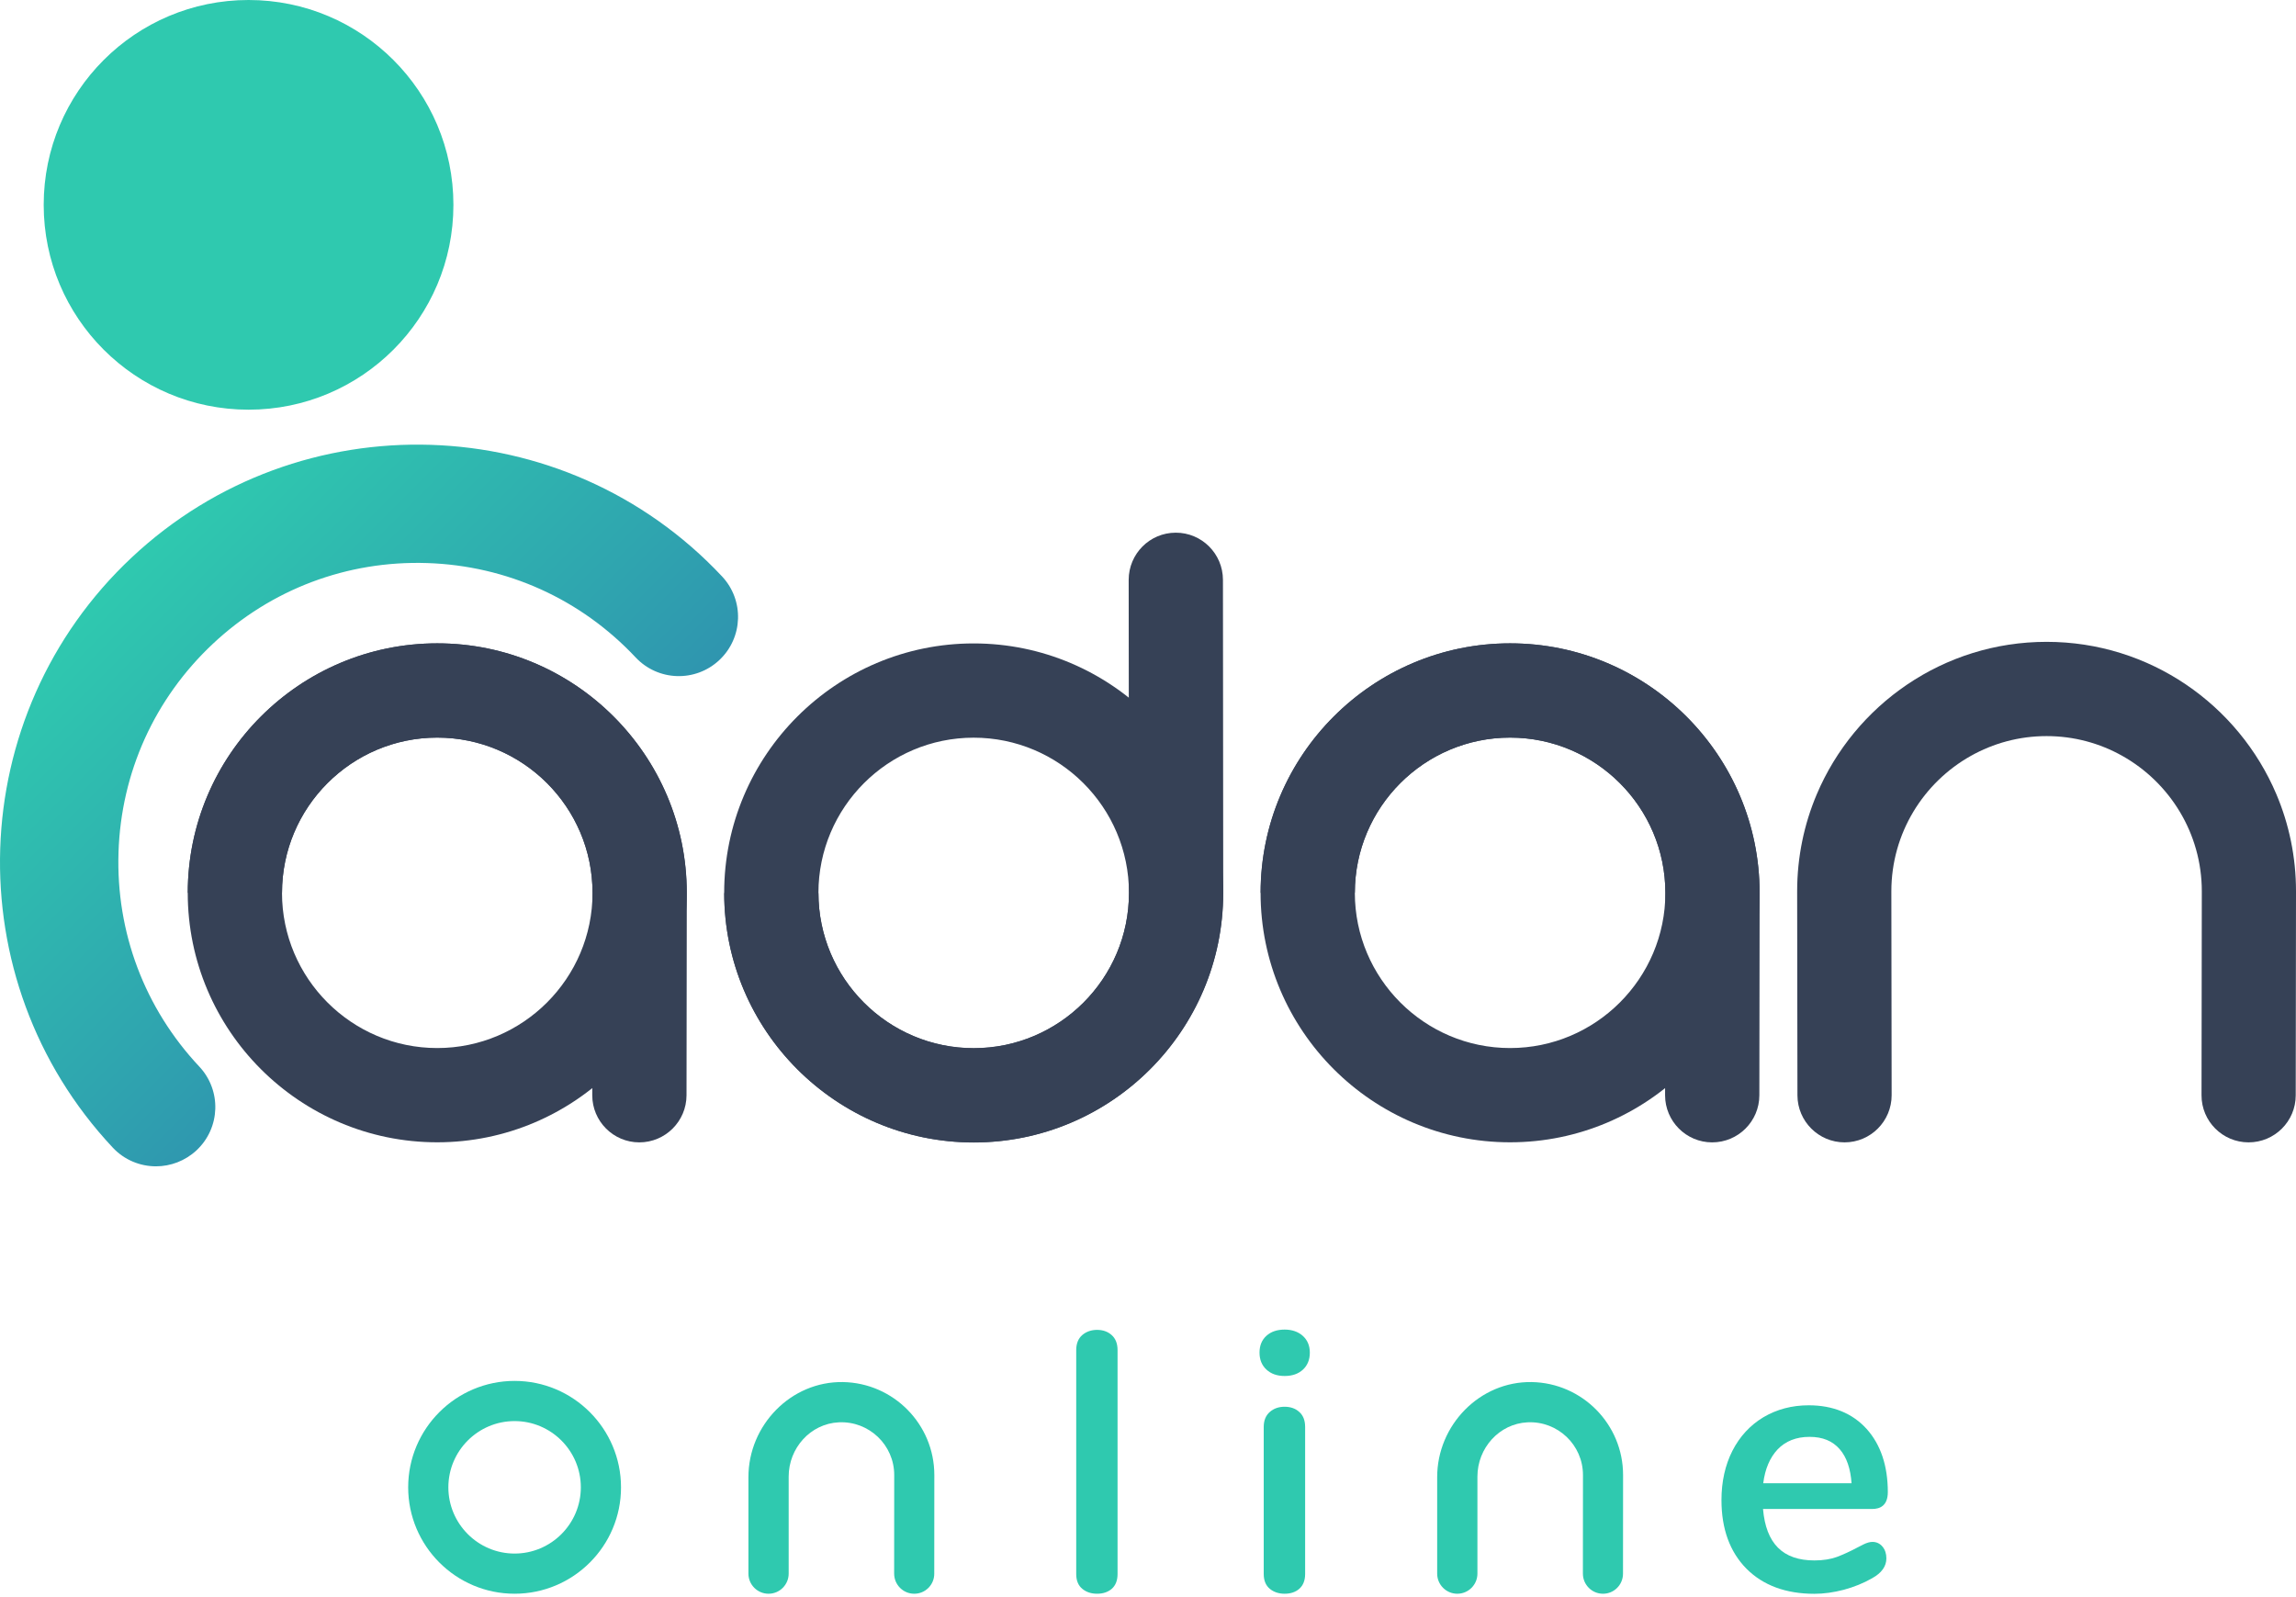
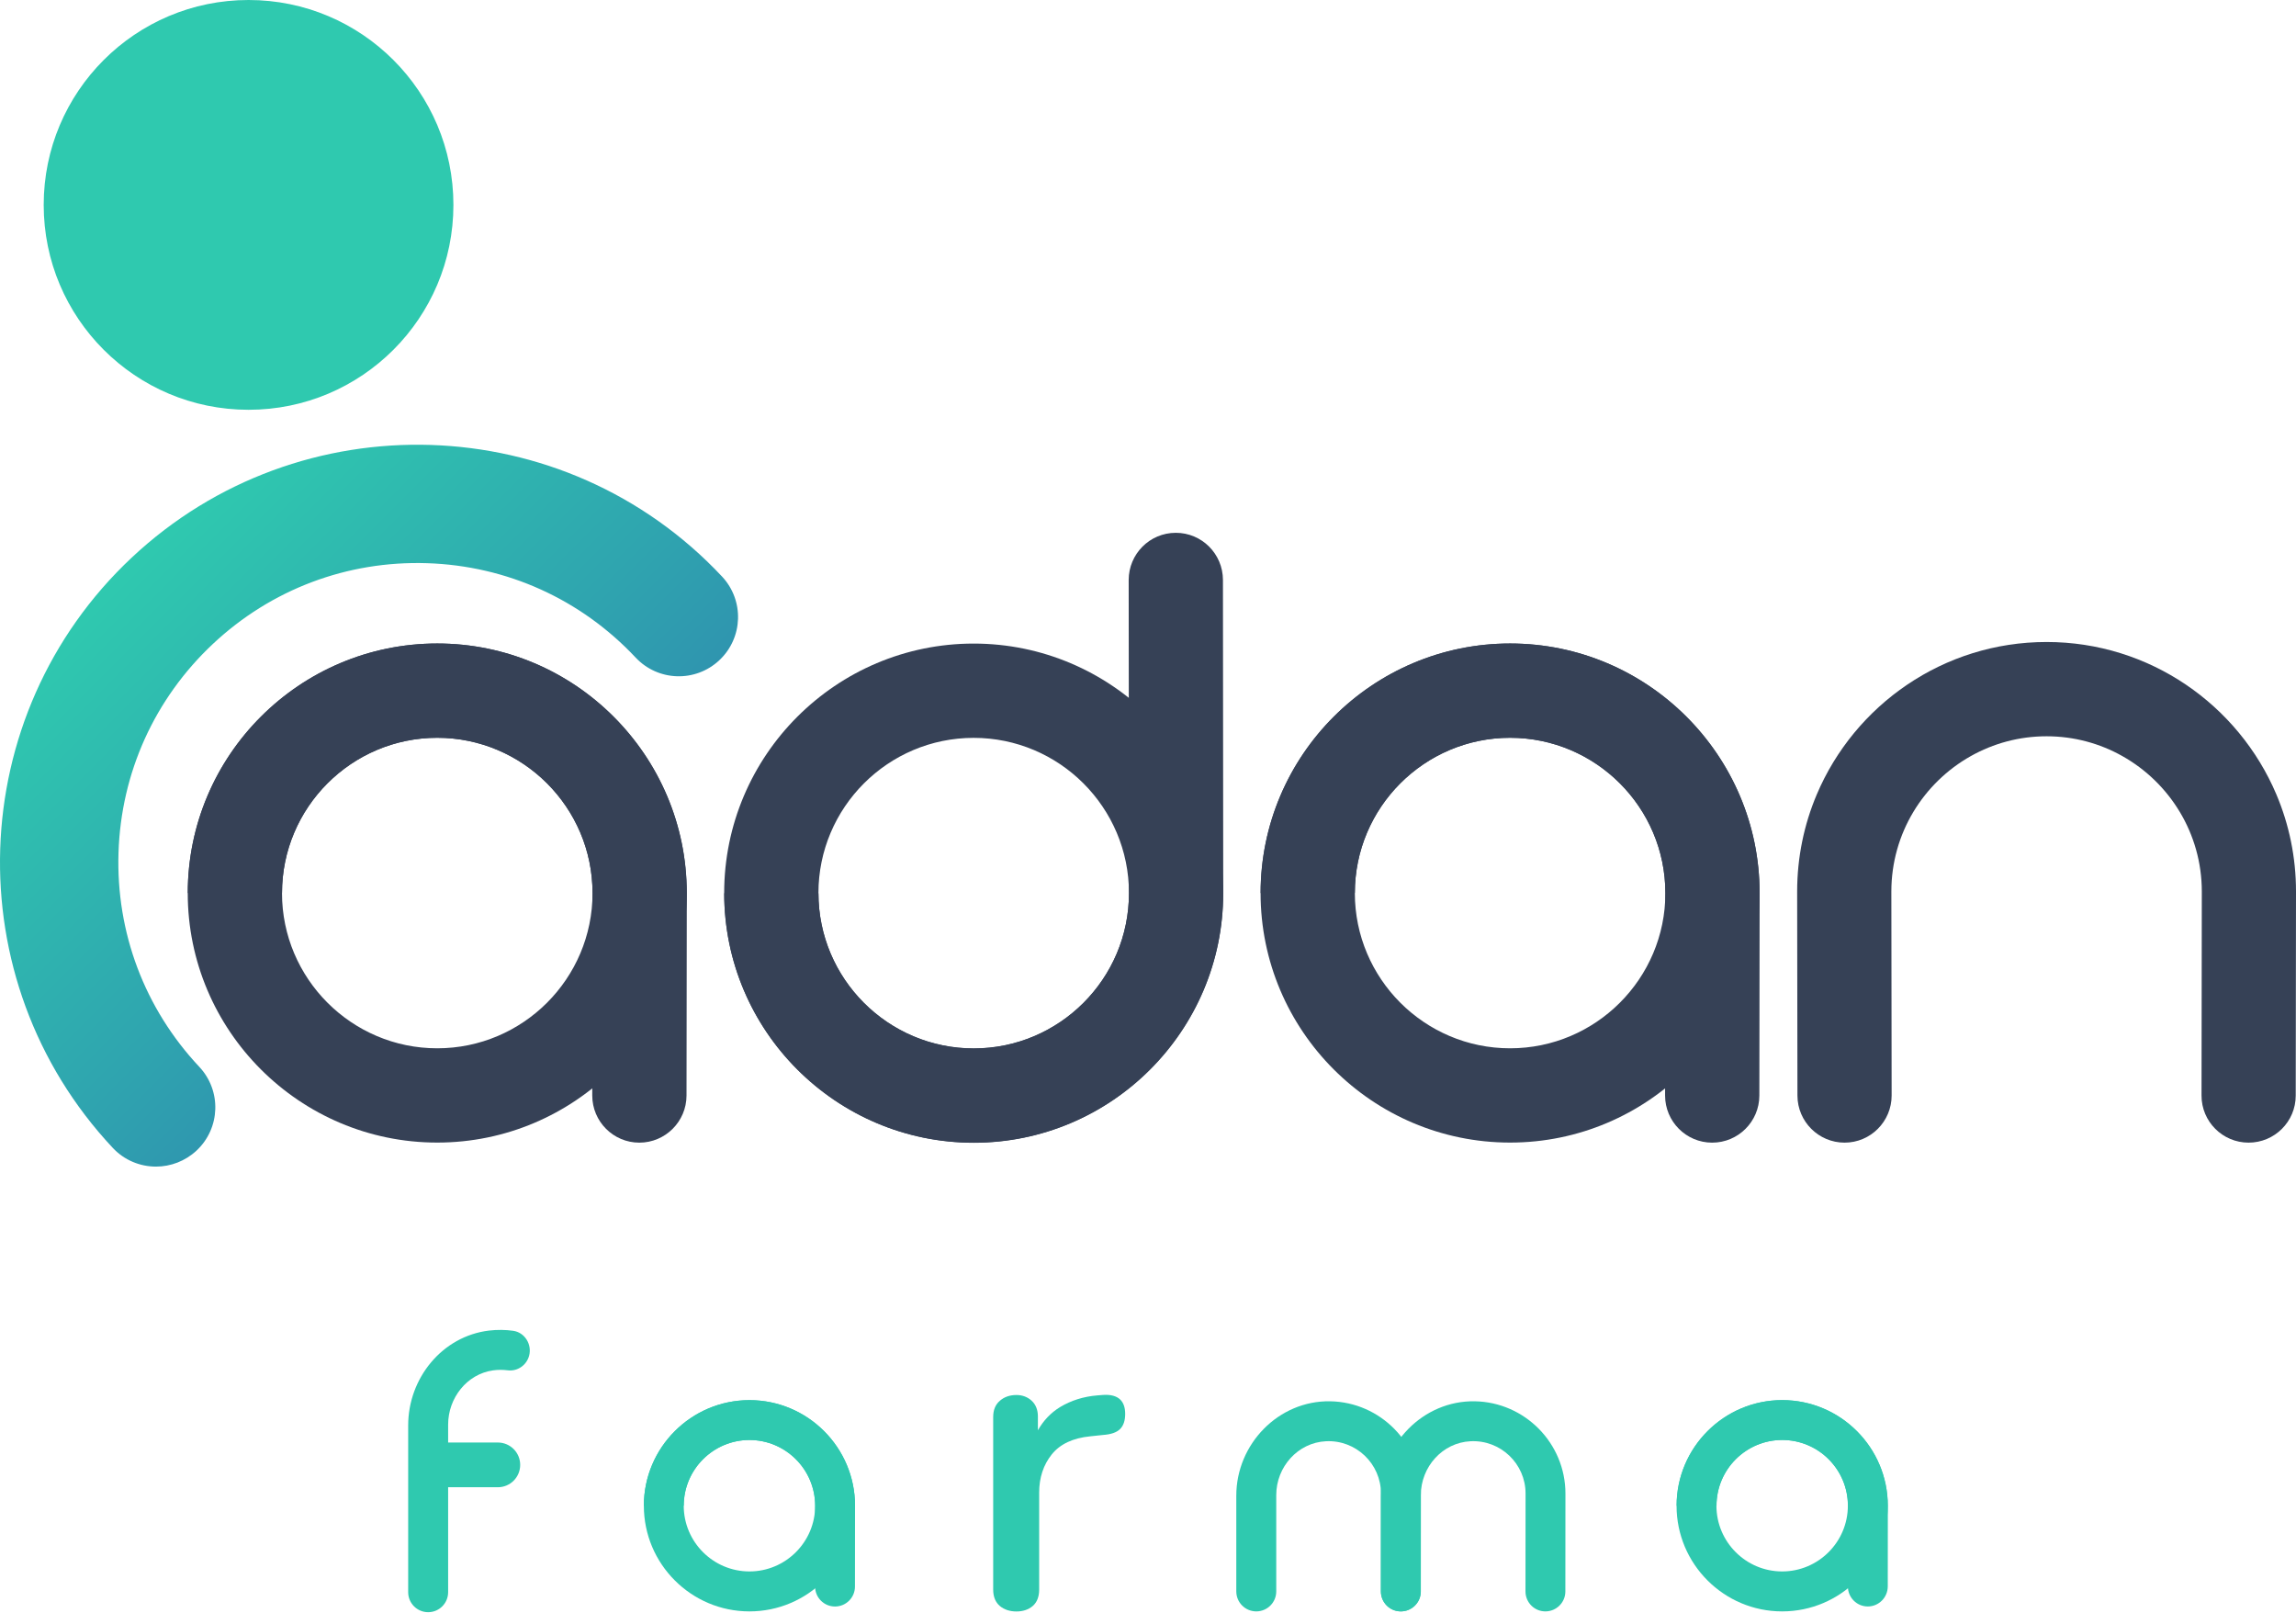
- <svg xmlns="http://www.w3.org/2000/svg" width="450" height="313" viewBox="0 0 450 313" fill="none">
+ <svg xmlns="http://www.w3.org/2000/svg" width="450" height="316" viewBox="0 0 450 316" fill="none">
  <path d="M239.73 175.013C239.73 201.971 217.803 223.912 190.831 223.912C163.873 223.912 141.932 201.985 141.932 175.013C141.932 148.041 163.873 126.114 190.831 126.114C217.789 126.114 239.73 148.055 239.73 175.013ZM221.269 175.013C221.269 158.229 207.615 144.589 190.831 144.589C174.047 144.589 160.407 158.243 160.407 175.013C160.407 191.784 174.061 205.437 190.831 205.437C207.615 205.437 221.269 191.798 221.269 175.013Z" fill="#364156" />
  <path d="M230.438 104.409C225.337 104.409 221.214 108.56 221.214 113.661L221.27 175.04C221.27 191.81 207.617 205.464 190.832 205.464C174.048 205.464 160.409 191.81 160.409 175.04H141.947C141.947 201.998 163.888 223.939 190.846 223.939C217.804 223.939 239.745 202.012 239.745 175.04L239.69 113.647C239.676 108.518 235.525 104.395 230.438 104.409Z" fill="#364156" />
  <path d="M446.158 155.683C438.723 138.144 421.338 125.804 401.116 125.804C380.894 125.804 363.508 138.144 356.074 155.683C353.6 161.524 352.23 167.953 352.23 174.703L352.286 214.686C352.3 219.787 356.437 223.909 361.524 223.909C366.625 223.909 370.748 219.759 370.748 214.672L370.692 174.703C370.692 163.313 376.981 153.377 386.26 148.164C390.662 145.69 395.721 144.279 401.116 144.279C406.51 144.279 411.583 145.69 415.971 148.164C425.251 153.377 431.54 163.327 431.54 174.703L431.484 214.672C431.47 219.773 435.606 223.909 440.707 223.909C445.808 223.909 449.945 219.787 449.945 214.686L450.001 174.703C450.001 167.953 448.631 161.524 446.158 155.683Z" fill="#364156" />
  <path d="M85.694 223.897C58.736 223.897 36.795 201.97 36.795 174.998C36.795 148.026 58.722 126.099 85.694 126.099C112.652 126.099 134.593 148.04 134.593 174.998C134.593 201.956 112.652 223.897 85.694 223.897ZM85.694 144.574C68.91 144.574 55.27 158.228 55.27 174.998C55.27 191.768 68.924 205.422 85.694 205.422C102.478 205.422 116.132 191.768 116.132 174.998C116.132 158.228 102.478 144.574 85.694 144.574Z" fill="#364156" />
  <path d="M125.301 223.911C120.2 223.911 116.078 219.76 116.078 214.673L116.134 174.998C116.134 158.228 102.48 144.574 85.696 144.574C68.912 144.574 55.272 158.228 55.272 174.998H36.81C36.81 148.04 58.738 126.099 85.71 126.099C112.668 126.099 134.609 148.04 134.609 174.998L134.553 214.687C134.539 219.788 130.388 223.911 125.301 223.911Z" fill="#364156" />
  <path d="M295.964 223.897C269.006 223.897 247.064 201.97 247.064 174.998C247.064 148.026 269.006 126.099 295.964 126.099C322.922 126.099 344.863 148.04 344.863 174.998C344.863 201.956 322.922 223.897 295.964 223.897ZM295.964 144.574C279.179 144.574 265.54 158.228 265.54 174.998C265.54 191.768 279.193 205.422 295.964 205.422C312.748 205.422 326.402 191.768 326.402 174.998C326.402 158.228 312.748 144.574 295.964 144.574Z" fill="#364156" />
  <path d="M335.569 223.911C330.468 223.911 326.345 219.76 326.345 214.673L326.401 174.998C326.401 158.228 312.748 144.574 295.963 144.574C279.179 144.574 265.539 158.228 265.539 174.998H247.078C247.078 148.04 269.019 126.099 295.977 126.099C322.935 126.099 344.876 148.04 344.876 174.998L344.821 214.687C344.807 219.788 340.67 223.911 335.569 223.911Z" fill="#364156" />
  <path d="M48.715 80.301C70.89 80.301 88.866 62.325 88.866 40.151C88.866 17.976 70.89 0 48.715 0C26.541 0 8.564 17.976 8.564 40.151C8.564 62.325 26.541 80.301 48.715 80.301Z" fill="#2FC9AF" />
  <path d="M30.576 228.605C27.474 228.605 24.386 227.375 22.108 224.943C-8.764 192.018 -7.101 140.128 25.825 109.257C58.751 78.386 110.64 80.049 141.511 112.974C145.9 117.656 145.662 124.993 140.98 129.381C136.299 133.769 128.962 133.532 124.574 128.85C113.855 117.432 99.348 110.864 83.696 110.361C68.058 109.858 53.133 115.476 41.715 126.195C30.297 136.914 23.729 151.42 23.226 167.072C22.723 182.725 28.34 197.636 39.059 209.054C43.448 213.735 43.21 221.072 38.528 225.46C36.278 227.557 33.413 228.605 30.576 228.605Z" fill="url(#paint0_linear)" />
-   <path d="M100.857 312.379C89.35 312.379 80 303.015 80 291.522C80 280.015 89.365 270.665 100.857 270.665C112.364 270.665 121.714 280.03 121.714 291.522C121.729 303.029 112.364 312.379 100.857 312.379ZM100.857 278.54C93.692 278.54 87.875 284.371 87.875 291.522C87.875 298.673 93.706 304.505 100.857 304.505C108.022 304.505 113.84 298.673 113.84 291.522C113.84 284.371 108.022 278.54 100.857 278.54Z" fill="#2FC9AF" />
-   <path d="M179.177 312.38C177.006 312.38 175.247 310.606 175.247 308.435L175.261 289.11C175.261 283.236 170.338 278.497 164.393 278.781C158.831 279.051 154.574 283.846 154.574 289.408V308.435C154.574 310.606 152.815 312.38 150.63 312.38C148.459 312.38 146.686 310.62 146.686 308.435V289.522C146.686 279.334 155.028 270.722 165.216 270.892C175.119 271.062 183.122 279.164 183.122 289.11L183.108 308.449C183.122 310.62 181.348 312.394 179.177 312.38Z" fill="#2FC9AF" />
-   <path d="M314.168 312.38C311.997 312.38 310.237 310.606 310.237 308.435L310.252 289.11C310.252 283.236 305.328 278.497 299.383 278.781C293.821 279.051 289.565 283.846 289.565 289.408V308.435C289.565 310.606 287.805 312.38 285.62 312.38C283.449 312.38 281.676 310.62 281.676 308.435V289.522C281.676 279.334 290.019 270.722 300.206 270.892C310.11 271.062 318.112 279.164 318.112 289.11L318.098 308.449C318.098 310.62 316.338 312.394 314.168 312.38Z" fill="#2FC9AF" />
-   <path d="M219.033 264.621V308.52C219.033 309.783 218.65 310.762 217.884 311.429C217.132 312.067 216.181 312.379 215.018 312.379C213.854 312.379 212.904 312.053 212.138 311.429C211.329 310.776 210.932 309.797 210.932 308.52V264.621C210.932 263.358 211.329 262.35 212.123 261.669C212.89 261.017 213.869 260.662 215.018 260.662C216.167 260.662 217.132 261.003 217.884 261.684C218.65 262.365 219.033 263.358 219.033 264.621Z" fill="#2FC9AF" />
-   <path d="M256.718 265.117C256.718 266.48 256.279 267.6 255.371 268.452C254.477 269.275 253.285 269.7 251.781 269.7C250.291 269.7 249.099 269.275 248.205 268.438C247.297 267.6 246.857 266.48 246.857 265.117C246.857 263.755 247.297 262.649 248.205 261.826C249.099 261.017 250.291 260.605 251.781 260.605C253.214 260.605 254.42 261.017 255.328 261.826C256.25 262.649 256.718 263.755 256.718 265.117Z" fill="#2FC9AF" />
-   <path d="M255.797 279.675V308.52C255.797 309.783 255.4 310.762 254.634 311.429C253.896 312.067 252.931 312.38 251.768 312.38C250.633 312.38 249.654 312.053 248.888 311.429C248.093 310.776 247.682 309.797 247.682 308.52V279.675C247.682 278.412 248.093 277.419 248.888 276.738C249.654 276.071 250.619 275.73 251.768 275.73C252.931 275.73 253.896 276.071 254.634 276.738C255.414 277.419 255.797 278.412 255.797 279.675Z" fill="#2FC9AF" />
-   <path d="M366.992 302.22C366.495 302.22 365.899 302.376 365.19 302.731C364.296 303.171 364.069 303.298 363.998 303.341C362.593 304.093 361.246 304.703 360.011 305.171C358.791 305.611 357.315 305.852 355.613 305.852C349.412 305.852 346.12 302.546 345.539 295.764H366.978C368.368 295.764 370 295.197 370 292.458C370 287.308 368.595 283.137 365.843 280.072C363.062 277.007 359.245 275.446 354.492 275.446C351.2 275.446 348.22 276.241 345.61 277.787C343.013 279.348 340.97 281.562 339.537 284.371C338.118 287.166 337.395 290.415 337.395 294.033C337.395 299.666 339.04 304.178 342.29 307.47C345.539 310.733 350.008 312.393 355.613 312.393C357.443 312.393 359.387 312.124 361.387 311.599C363.374 311.06 365.247 310.308 366.921 309.343C368.78 308.321 369.716 307.002 369.716 305.455C369.716 304.547 369.475 303.781 368.978 303.171C368.467 302.546 367.801 302.22 366.992 302.22ZM362.891 290.727H345.581C345.936 287.918 346.887 285.705 348.376 284.115C349.937 282.47 352.037 281.632 354.648 281.632C357.23 281.632 359.16 282.427 360.579 284.059C361.927 285.619 362.693 287.847 362.891 290.727Z" fill="#2FC9AF" />
+   <path d="M220.528 277.06C220.528 278.365 220.201 279.36 219.533 280.028C218.865 280.696 217.762 281.084 216.177 281.193L213.691 281.457C210.32 281.783 207.772 282.964 206.14 285C204.509 287.035 203.67 289.552 203.67 292.458V311.491C203.67 312.904 203.235 313.992 202.411 314.707C201.572 315.421 200.5 315.779 199.211 315.779C197.921 315.779 196.833 315.421 195.979 314.722C195.109 313.992 194.658 312.904 194.658 311.491V277.666C194.658 276.299 195.093 275.227 195.979 274.481C196.833 273.735 197.921 273.362 199.211 273.362C200.391 273.362 201.401 273.751 202.194 274.481C203.002 275.227 203.421 276.268 203.421 277.573V280.276C204.509 278.35 205.969 276.827 207.772 275.724C209.916 274.434 212.371 273.658 215.058 273.44L216.224 273.347C217.684 273.254 218.803 273.549 219.533 274.233C220.201 274.87 220.528 275.817 220.528 277.06Z" fill="#2FC9AF" />
+   <path d="M349.289 315.766C337.869 315.766 328.594 306.475 328.594 295.07C328.594 283.666 337.885 274.375 349.289 274.375C360.709 274.375 369.985 283.666 369.985 295.07C369.985 306.475 360.709 315.766 349.289 315.766ZM349.289 282.175C342.189 282.175 336.409 287.954 336.409 295.055C336.409 302.155 342.189 307.935 349.289 307.935C356.39 307.935 362.169 302.155 362.169 295.055C362.185 287.954 356.405 282.175 349.289 282.175Z" fill="#2FC9AF" />
+   <path d="M366.073 314.799C363.914 314.799 362.173 313.043 362.173 310.883L362.189 295.051C362.189 287.95 356.409 282.171 349.309 282.171C342.208 282.171 336.428 287.95 336.428 295.051H328.613C328.613 283.631 337.904 274.355 349.309 274.355C360.728 274.355 370.004 283.647 370.004 295.051L369.989 310.883C369.973 313.058 368.217 314.799 366.073 314.799Z" fill="#2FC9AF" />
+   <path d="M146.887 315.766C135.467 315.766 126.191 306.475 126.191 295.07C126.191 283.666 135.483 274.375 146.887 274.375C158.307 274.375 167.582 283.666 167.582 295.07C167.582 306.475 158.307 315.766 146.887 315.766ZM146.887 282.175C139.786 282.175 134.007 287.954 134.007 295.055C134.007 302.155 139.786 307.935 146.887 307.935C153.987 307.935 159.767 302.155 159.767 295.055C159.767 287.954 153.987 282.175 146.887 282.175Z" fill="#2FC9AF" />
+   <path d="M163.651 314.808C161.492 314.808 159.752 313.053 159.752 310.893L159.767 295.061C159.767 287.96 153.987 282.18 146.887 282.18C139.786 282.18 134.007 287.96 134.007 295.061H126.191C126.191 283.641 135.483 274.365 146.887 274.365C158.307 274.365 167.582 283.656 167.582 295.061L167.567 310.893C167.567 313.068 165.811 314.808 163.651 314.808Z" fill="#2FC9AF" />
+   <path d="M274.544 315.766C272.385 315.766 270.644 314.01 270.644 311.85L270.66 292.662C270.66 286.836 265.766 282.128 259.877 282.423C254.361 282.687 250.135 287.457 250.135 292.973V311.85C250.135 314.01 248.38 315.766 246.22 315.766C244.06 315.766 242.305 314.01 242.305 311.85V293.082C242.305 282.967 250.586 274.421 260.701 274.592C270.536 274.763 278.475 282.812 278.475 292.678L278.459 311.866C278.459 314.01 276.704 315.766 274.544 315.766Z" fill="#2FC9AF" />
+   <path d="M302.884 315.766C300.724 315.766 298.984 314.01 298.984 311.85L299 292.662C299 286.836 294.106 282.128 288.217 282.423C282.701 282.687 278.475 287.457 278.475 292.973V311.85C278.475 314.01 276.72 315.766 274.56 315.766C272.4 315.766 270.645 314.01 270.645 311.85V293.082C270.645 282.967 278.926 274.421 289.04 274.592C298.86 274.763 306.815 282.812 306.815 292.678L306.799 311.866C306.799 314.01 305.044 315.766 302.884 315.766Z" fill="#2FC9AF" />
+   <path d="M100.587 260.781C99.064 260.564 97.464 260.548 95.848 260.735C86.665 261.838 80 270.072 80 279.317V312.007C80 314.167 81.756 315.922 83.915 315.922C86.075 315.922 87.831 314.167 87.831 312.007V291.436H97.573C99.996 291.436 101.954 289.478 101.954 287.054C101.954 284.631 99.996 282.673 97.573 282.673H87.831V279.161C87.831 273.957 91.498 269.249 96.64 268.534C97.619 268.394 98.567 268.41 99.468 268.519C101.395 268.783 103.212 267.54 103.71 265.644C104.284 263.438 102.855 261.107 100.587 260.781Z" fill="#2FC9AF" />
  <defs>
    <linearGradient id="paint0_linear" x1="23.945" y1="111.062" x2="91.621" y2="178.738" gradientUnits="userSpaceOnUse">
      <stop stop-color="#2FC9AF" />
      <stop offset="0.715" stop-color="#2FA5AF" />
      <stop offset="1" stop-color="#2F95AF" />
    </linearGradient>
  </defs>
</svg>
